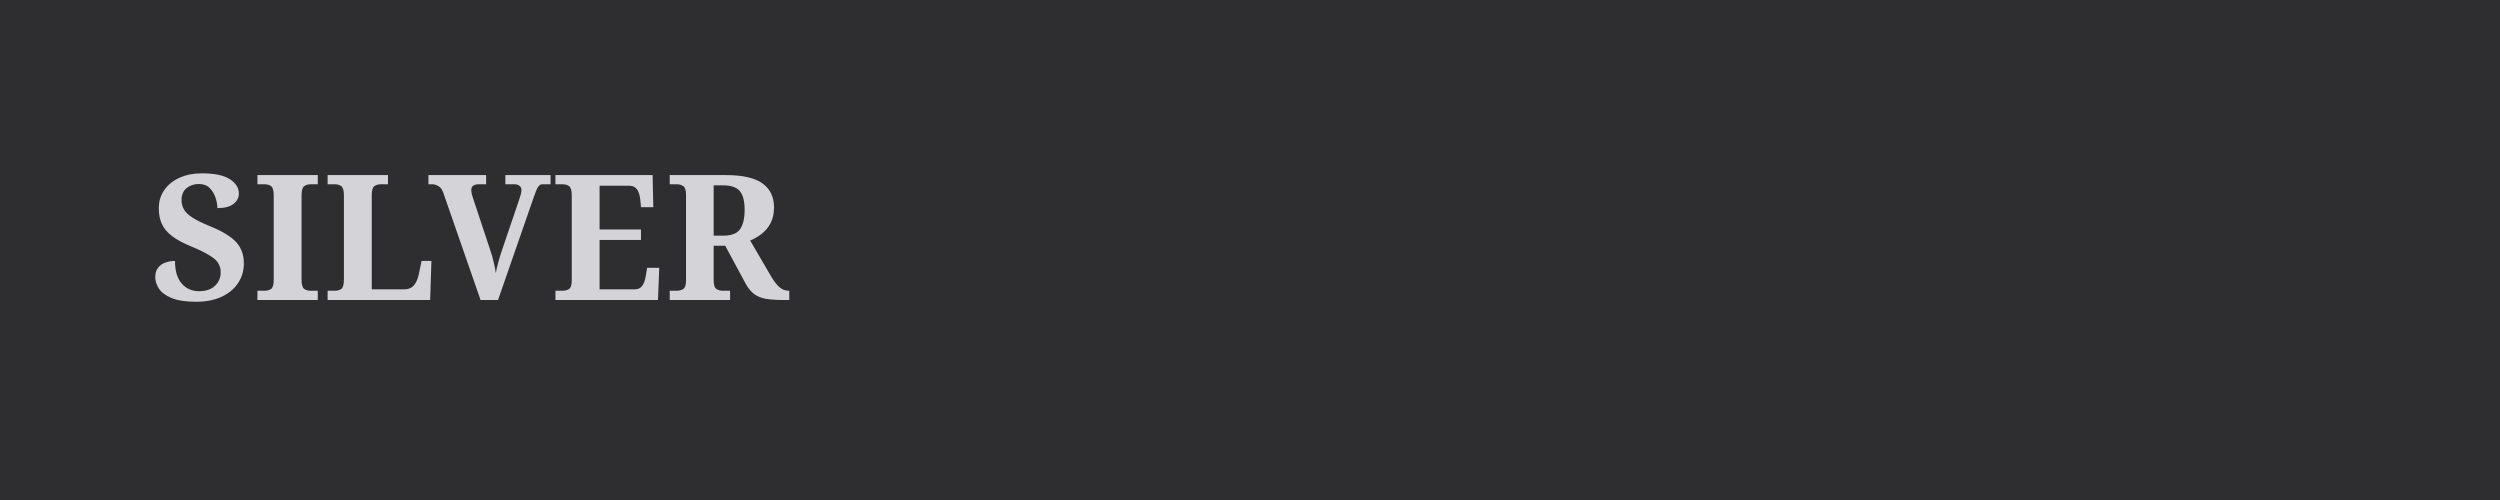
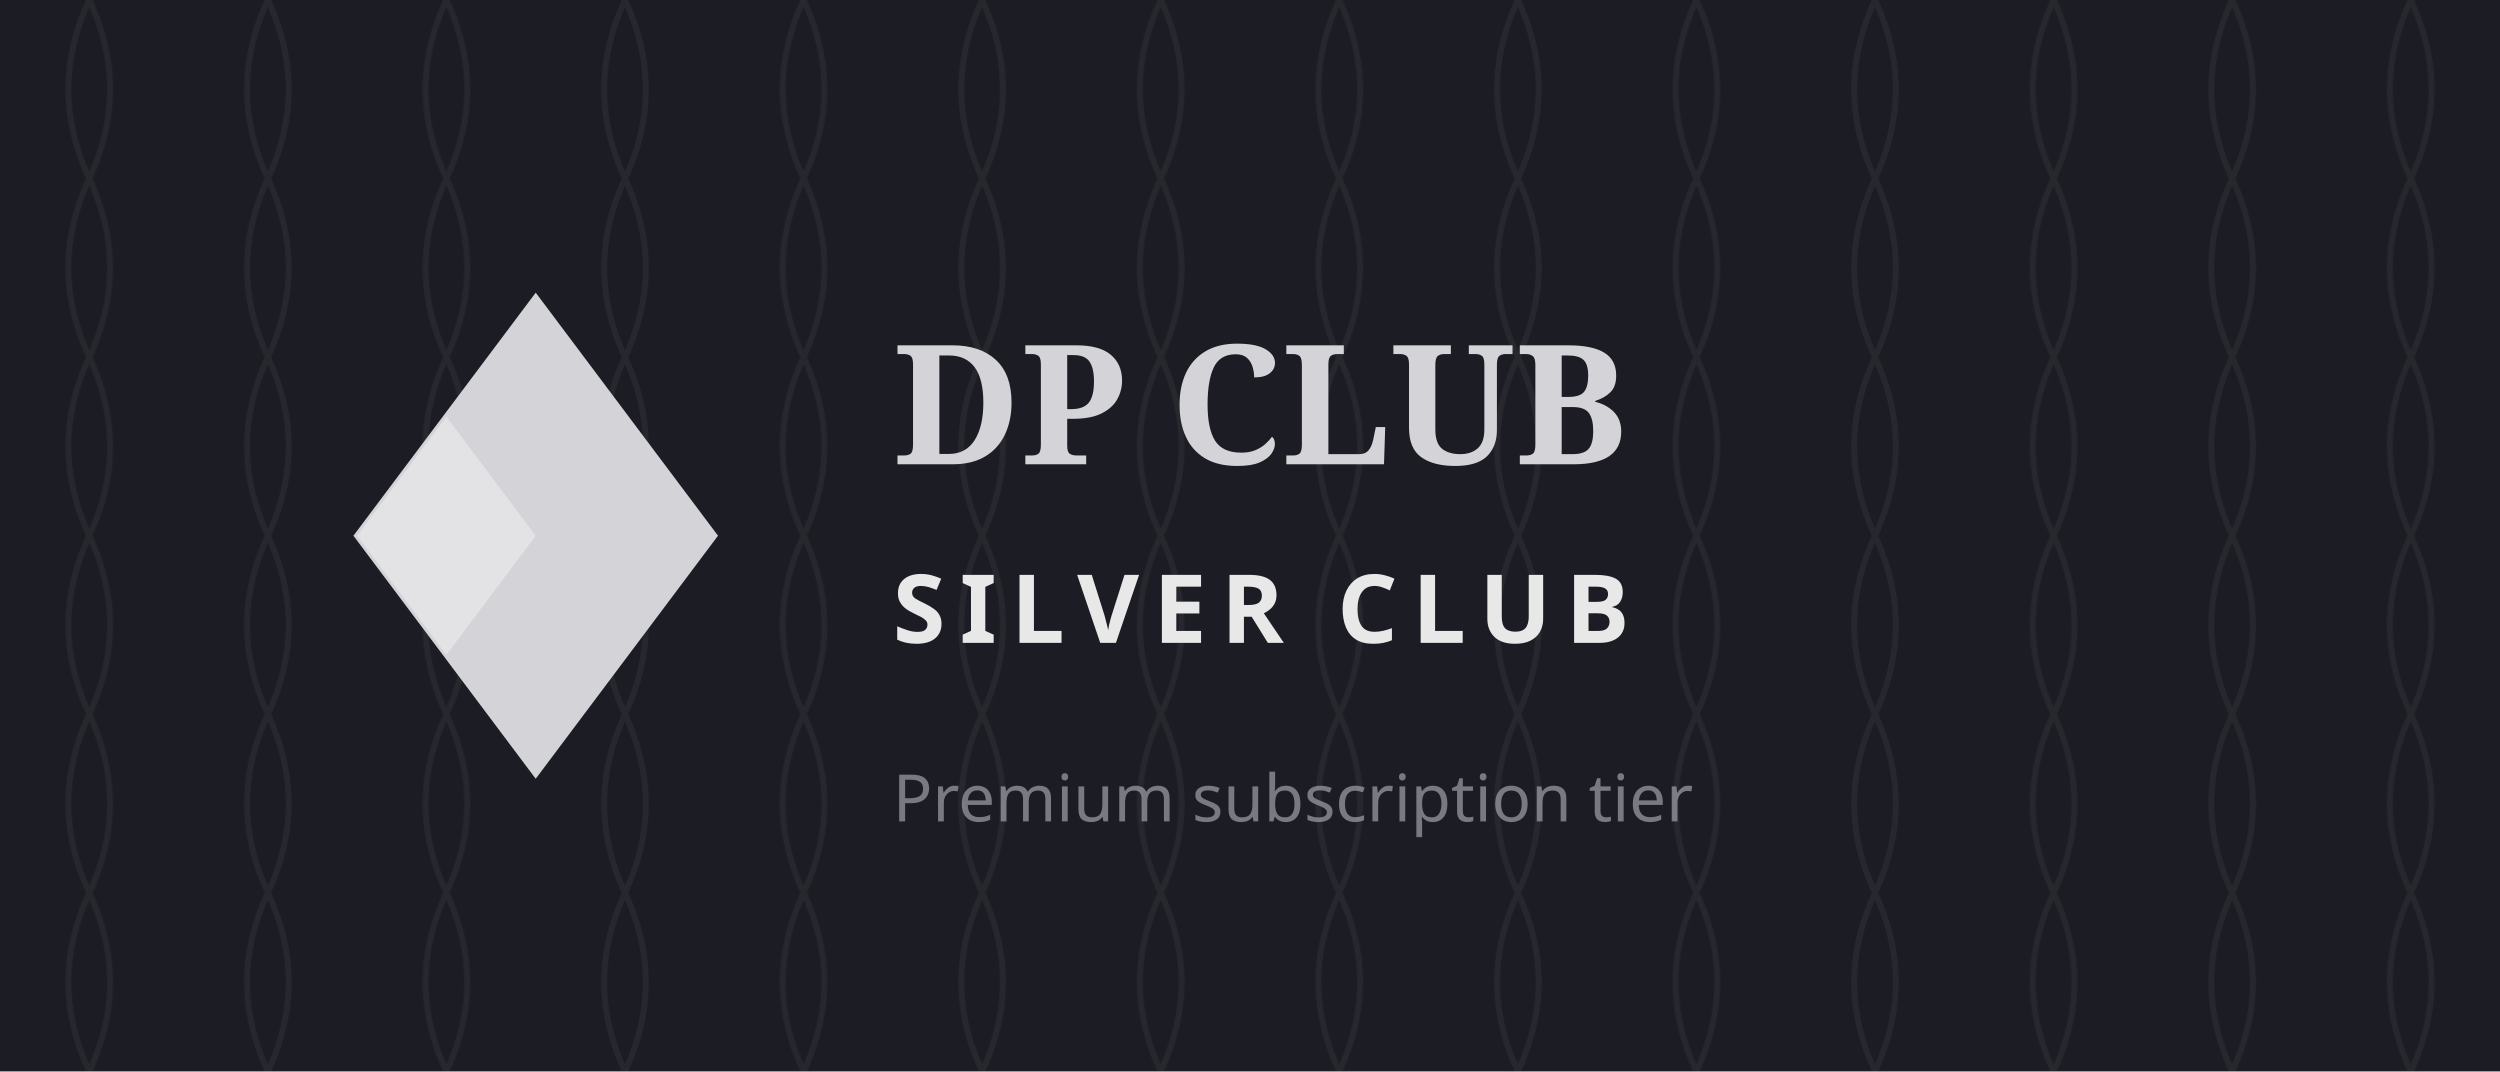
- <svg xmlns="http://www.w3.org/2000/svg" viewBox="0 0 400 80" fill="none">
+ <svg xmlns="http://www.w3.org/2000/svg" viewBox="0 0 420 180" fill="none">
  <defs>
-     <linearGradient id="s" x1="0" y1="0" x2="400" y2="80">
+     <linearGradient id="bg" x1="0" y1="0" x2="420" y2="180">
+       <stop stop-color="#1c1c24" />
+       <stop offset="1" stop-color="#09090b" />
+     </linearGradient>
+     <linearGradient id="gem" x1="0" y1="0" x2="80" y2="80">
      <stop stop-color="#d4d4d8" />
-       <stop offset="1" stop-color="#52525b" />
+       <stop offset="0.5" stop-color="#e8e8e8" />
+       <stop offset="1" stop-color="#a1a1aa" />
    </linearGradient>
-     <linearGradient id="sBg" x1="0" y1="0" x2="400" y2="80">
-       <stop stop-color="#050508" />
-       <stop offset="1" stop-color="#14141f" />
-     </linearGradient>
+     <pattern id="p" width="30" height="30" patternUnits="userSpaceOnUse">
+       <path d="M15 0 Q22 15 15 30 Q8 15 15 0" stroke="#e8e8e8" stroke-opacity="0.1" fill="none" />
+     </pattern>
  </defs>
-   <rect width="400" height="80" fill="url(#sBg)" />
-   <rect width="400" height="80" fill="url(#s)" opacity="0.2" />
-   <text x="24" y="48" fill="#d4d4d8" font-family="Georgia,serif" font-size="28" font-weight="600">SILVER</text>
+   <rect width="420" height="180" fill="url(#bg)" />
+   <rect width="420" height="180" fill="url(#p)" opacity="0.5" />
+   <polygon points="60,90 90,50 120,90 90,130" fill="url(#gem)" stroke="#d4d4d8" stroke-width="1" />
+   <polygon points="60,90 75,70 90,90 75,110" fill="#fafafa" fill-opacity="0.4" />
+   <text x="150" y="78" fill="#d4d4d8" font-family="Georgia,serif" font-size="28" font-weight="700">DP CLUB</text>
+   <text x="150" y="108" fill="#e8e8e8" font-family="system-ui,sans-serif" font-size="16" font-weight="600" letter-spacing="0.15em">SILVER CLUB</text>
+   <text x="150" y="138" fill="#a1a1aa" font-family="system-ui,sans-serif" font-size="11" opacity="0.7">Premium subscription tier</text>
</svg>
